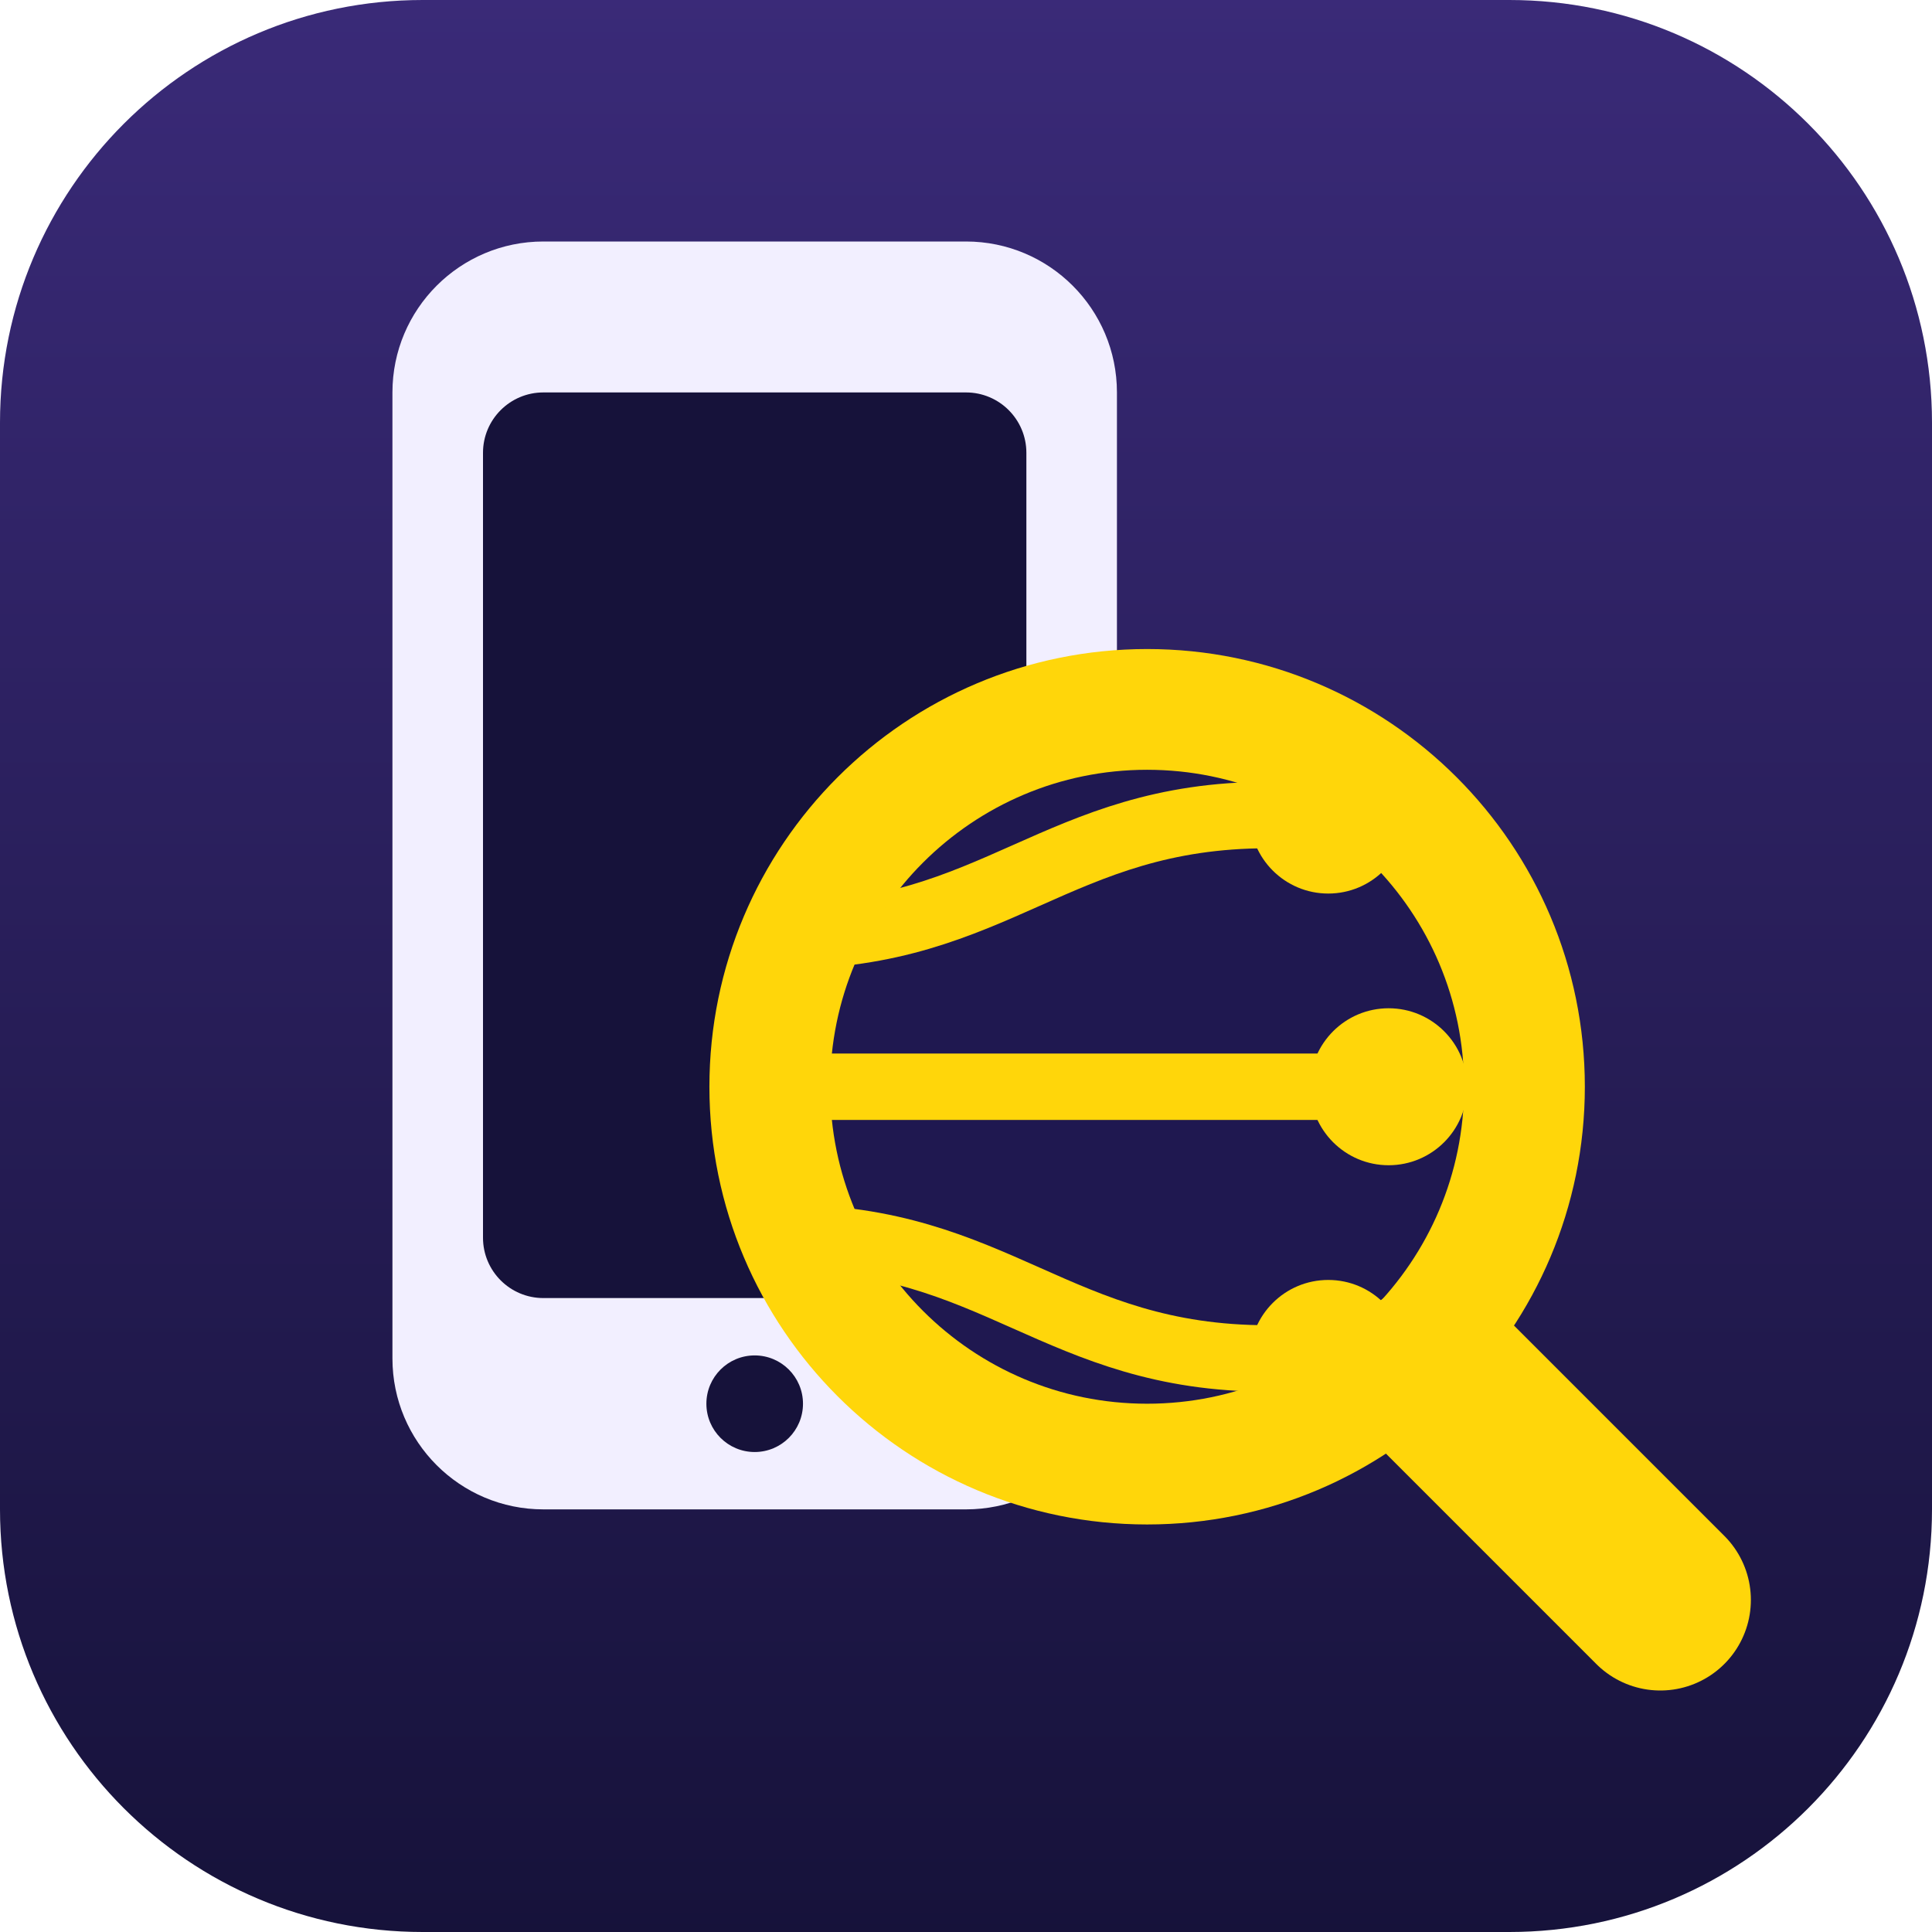
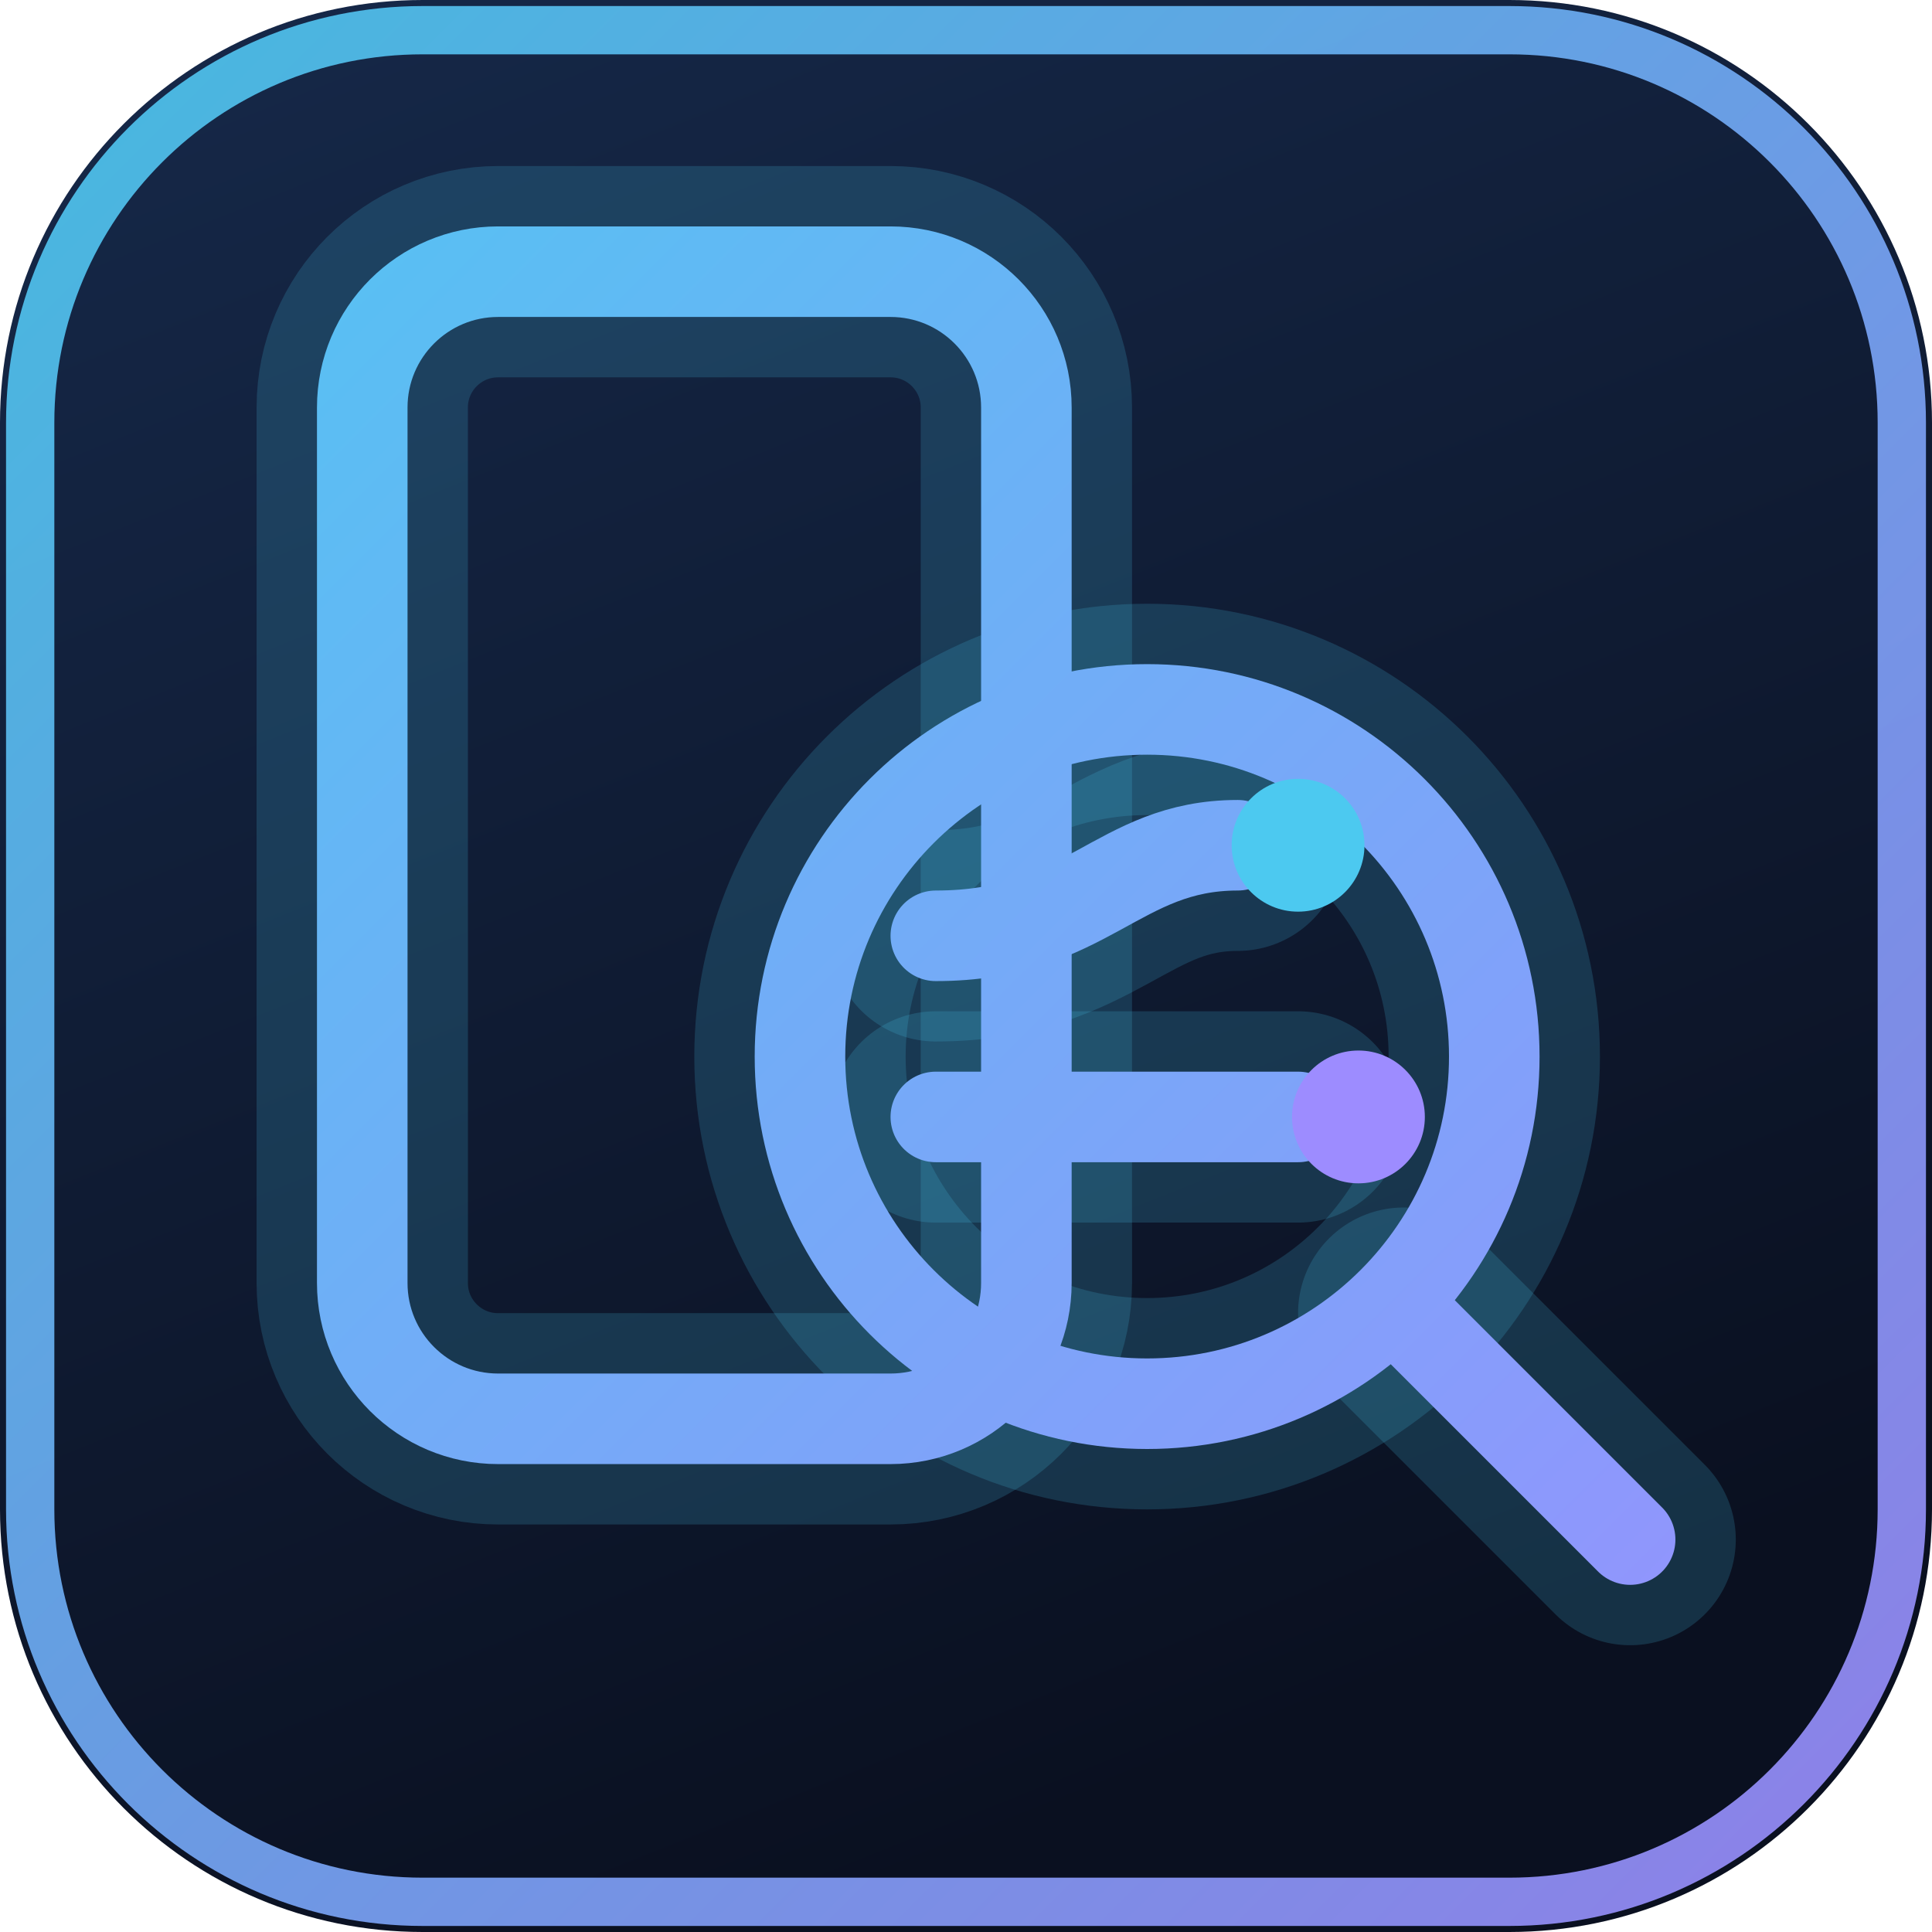
<svg xmlns="http://www.w3.org/2000/svg" viewBox="0 0 64 64" width="64" height="64">
  <defs>
-     <linearGradient id="bg" x1="0" y1="0" x2="0" y2="1">
-       <stop offset="0" stop-color="#3a2a78" />
-       <stop offset="1" stop-color="#16123a" />
+     <linearGradient id="bg" x1="0" y1="0" x2="0.4" y2="1">
+       <stop offset="0" stop-color="#16294a" />
+       <stop offset="1" stop-color="#0a1020" />
    </linearGradient>
-     <clipPath id="lens">
-       <circle cx="38" cy="36" r="12.5" />
-     </clipPath>
+     <linearGradient id="edge" x1="0" y1="0" x2="1" y2="1">
+       <stop offset="0" stop-color="#4cc9f0" />
+       <stop offset="1" stop-color="#9d8cff" />
+     </linearGradient>
+     <linearGradient id="ink" x1="0.1" y1="0.1" x2="0.9" y2="0.9" gradientUnits="objectBoundingBox">
+       <stop offset="0" stop-color="#4cc9f0" />
+       <stop offset="1" stop-color="#9d8cff" />
+     </linearGradient>
+     <linearGradient id="ink2" x1="0" y1="0" x2="64" y2="64" gradientUnits="userSpaceOnUse">
+       <stop offset="0" stop-color="#4cc9f0" />
+       <stop offset="1" stop-color="#9d8cff" />
+     </linearGradient>
  </defs>
  <rect width="64" height="64" rx="14" fill="url(#bg)" />
-   <rect x="13" y="8" width="24" height="42" rx="5" fill="#f2efff" />
-   <rect x="16" y="13" width="18" height="30" rx="2" fill="#16123a" />
-   <circle cx="25" cy="46.5" r="1.6" fill="#16123a" />
-   <g clip-path="url(#lens)">
-     <rect x="22" y="20" width="32" height="32" fill="#1f1850" />
-     <g fill="none" stroke="#FFD60A" stroke-width="2.2" stroke-linecap="round">
-       <path d="M26 31 C 33 31, 35 27, 42 27" />
-       <path d="M26 36 L 44 36" />
-       <path d="M26 41 C 33 41, 35 45, 42 45" />
-     </g>
-     <circle cx="44" cy="27" r="2.6" fill="#FFD60A" />
-     <circle cx="46" cy="36" r="2.6" fill="#FFD60A" />
-     <circle cx="44" cy="45" r="2.6" fill="#FFD60A" />
+   <rect x="1" y="1" width="62" height="62" rx="13" fill="none" stroke="url(#edge)" stroke-width="1.6" stroke-opacity="0.9" />
+   <g fill="none" stroke="#4cc9f0" stroke-opacity="0.18" stroke-width="7" stroke-linecap="round" stroke-linejoin="round">
+     <rect x="12" y="9" width="22" height="38" rx="4.5" />
+     <circle cx="38" cy="35" r="11.5" />
+     <path d="M46.5 43.5 L54 51" />
+     <path d="M31 31 C 36 31, 37 28, 41 28" />
+     <path d="M31 37 L 43 37" />
  </g>
-   <circle cx="38" cy="36" r="12.5" fill="none" stroke="#FFD60A" stroke-width="4" />
-   <path d="M47.5 45.5 L55 53" stroke="#FFD60A" stroke-width="6" stroke-linecap="round" />
+   <g fill="none" stroke="url(#ink2)" stroke-width="3" stroke-linecap="round" stroke-linejoin="round">
+     <rect x="12" y="9" width="22" height="38" rx="4.5" />
+     <circle cx="38" cy="35" r="11.5" />
+     <path d="M46.5 43.5 L54 51" />
+     <path d="M31 31 C 36 31, 37 28, 41 28" />
+     <path d="M31 37 L 43 37" />
+   </g>
+   <g fill="#4cc9f0">
+     <circle cx="43" cy="28" r="2.2" />
+     <circle cx="45" cy="37" r="2.2" fill="#9d8cff" />
+   </g>
</svg>
